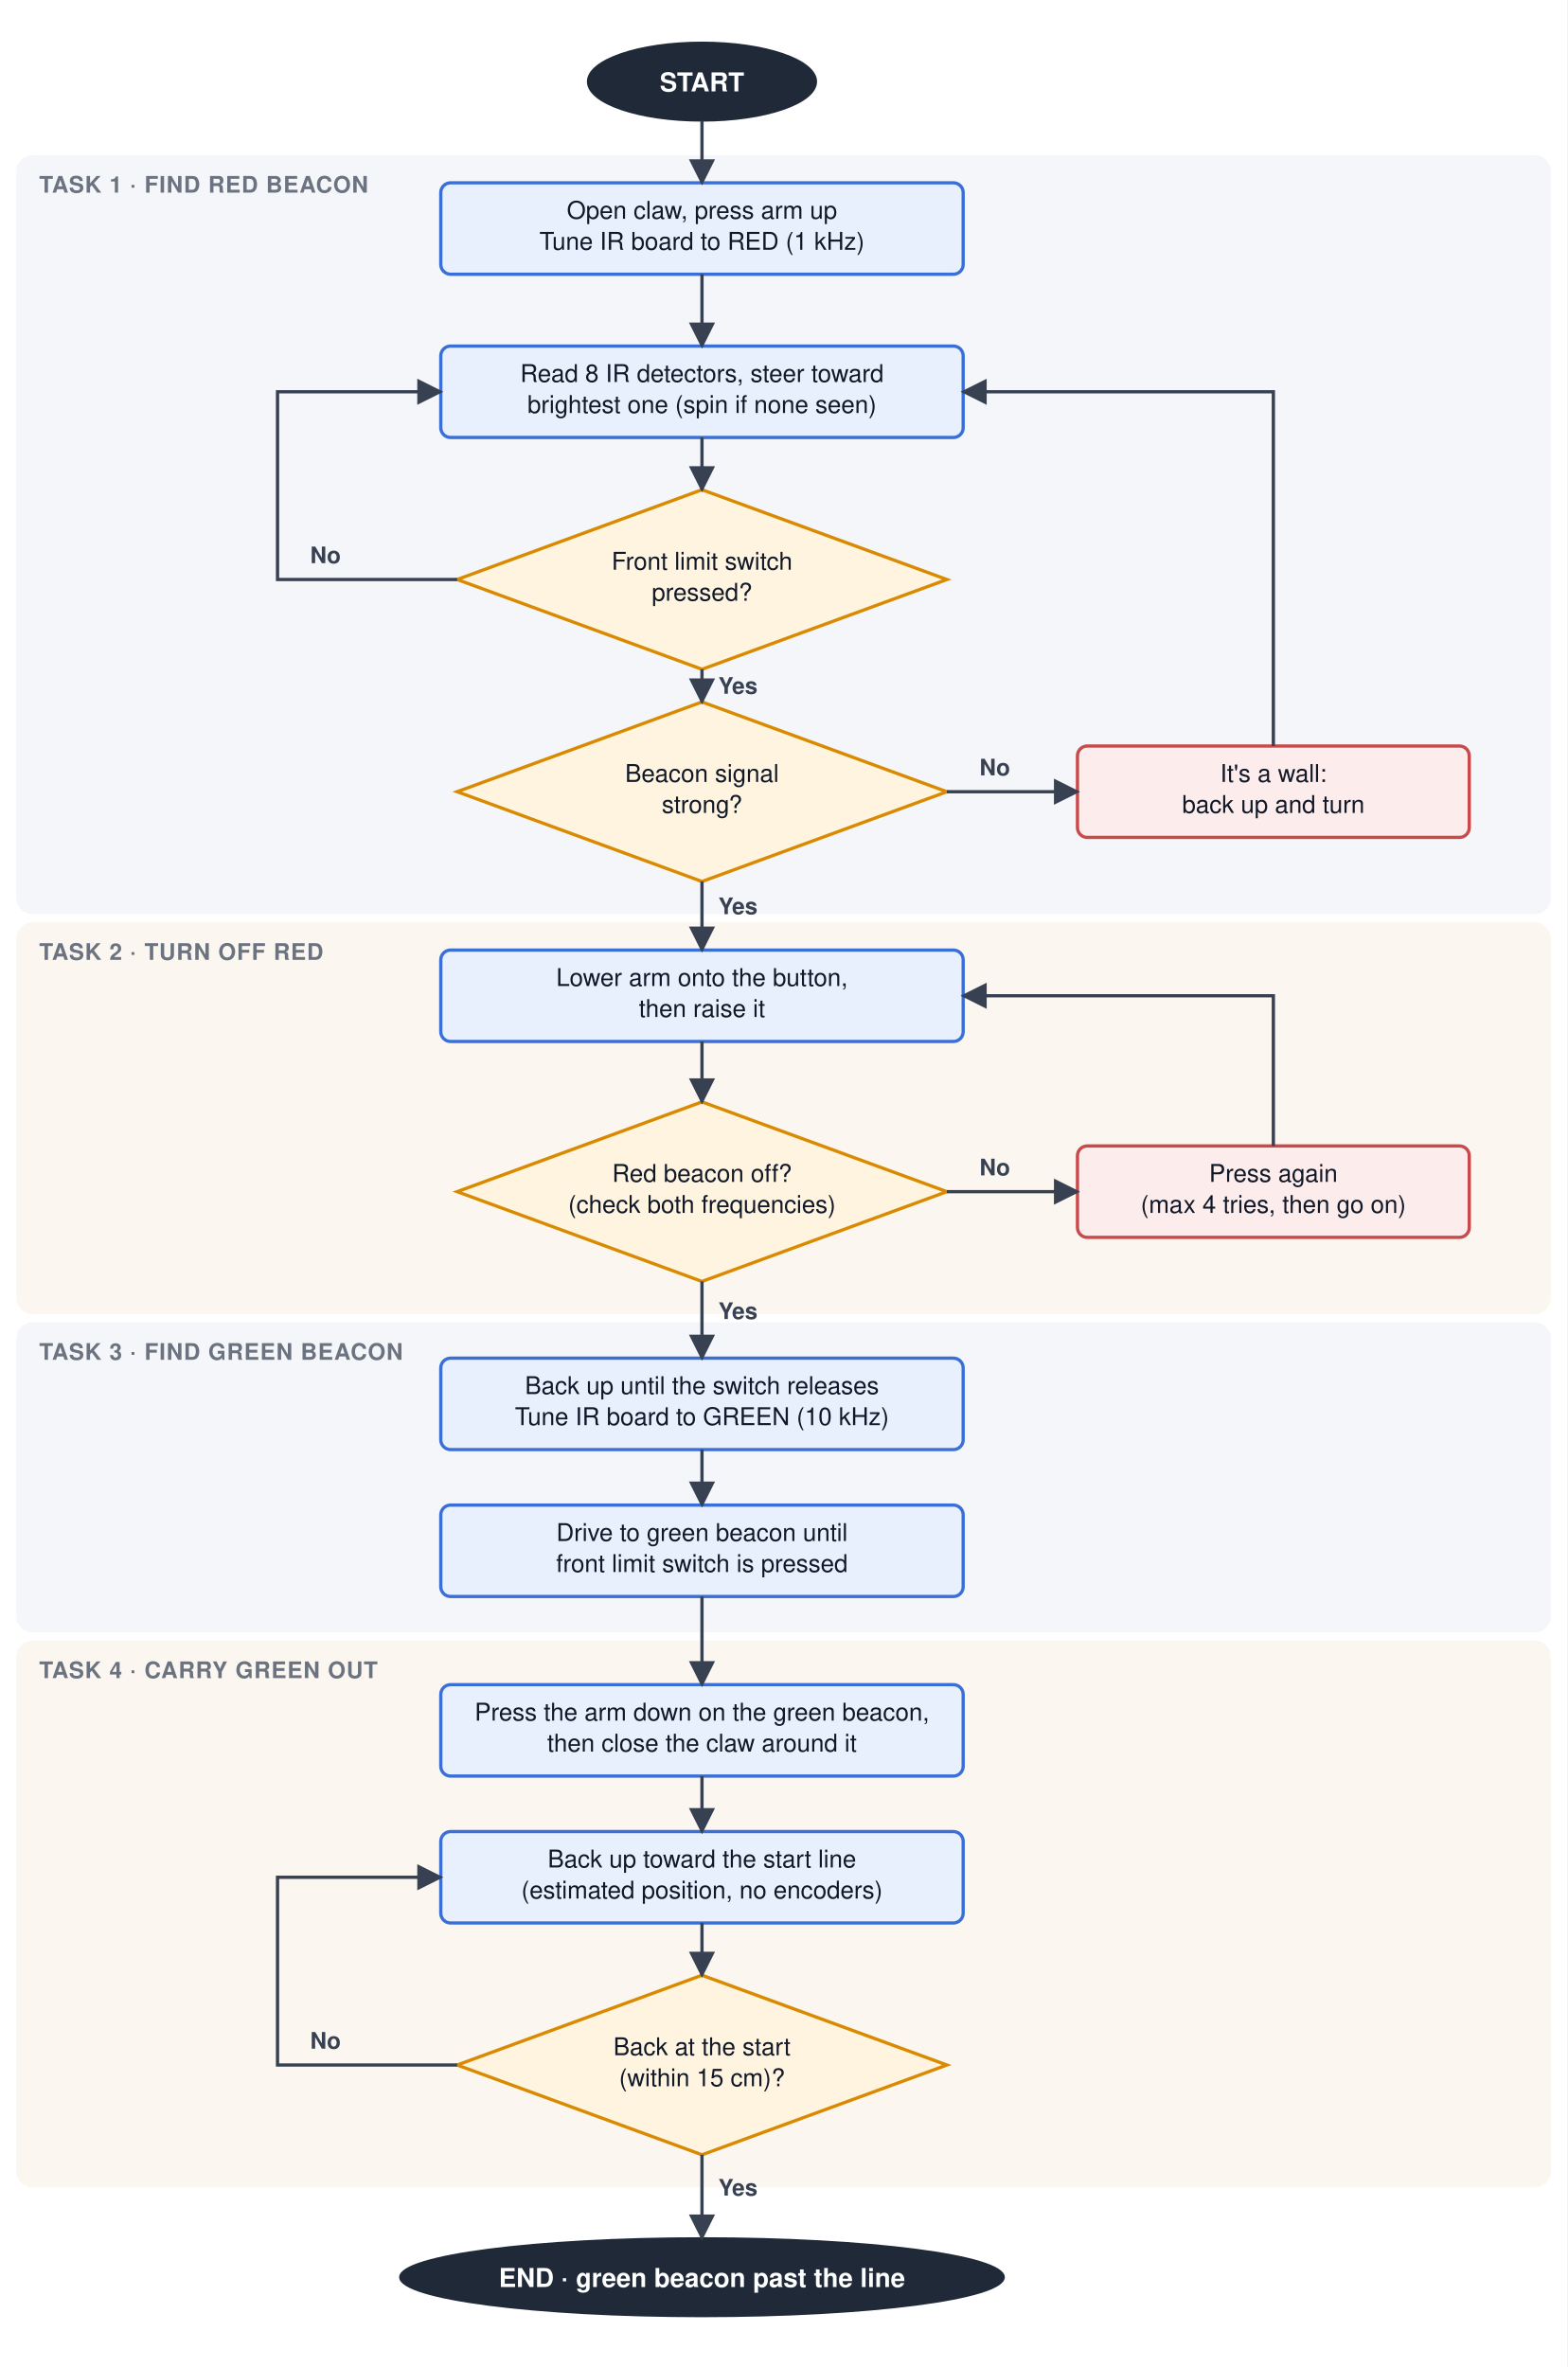
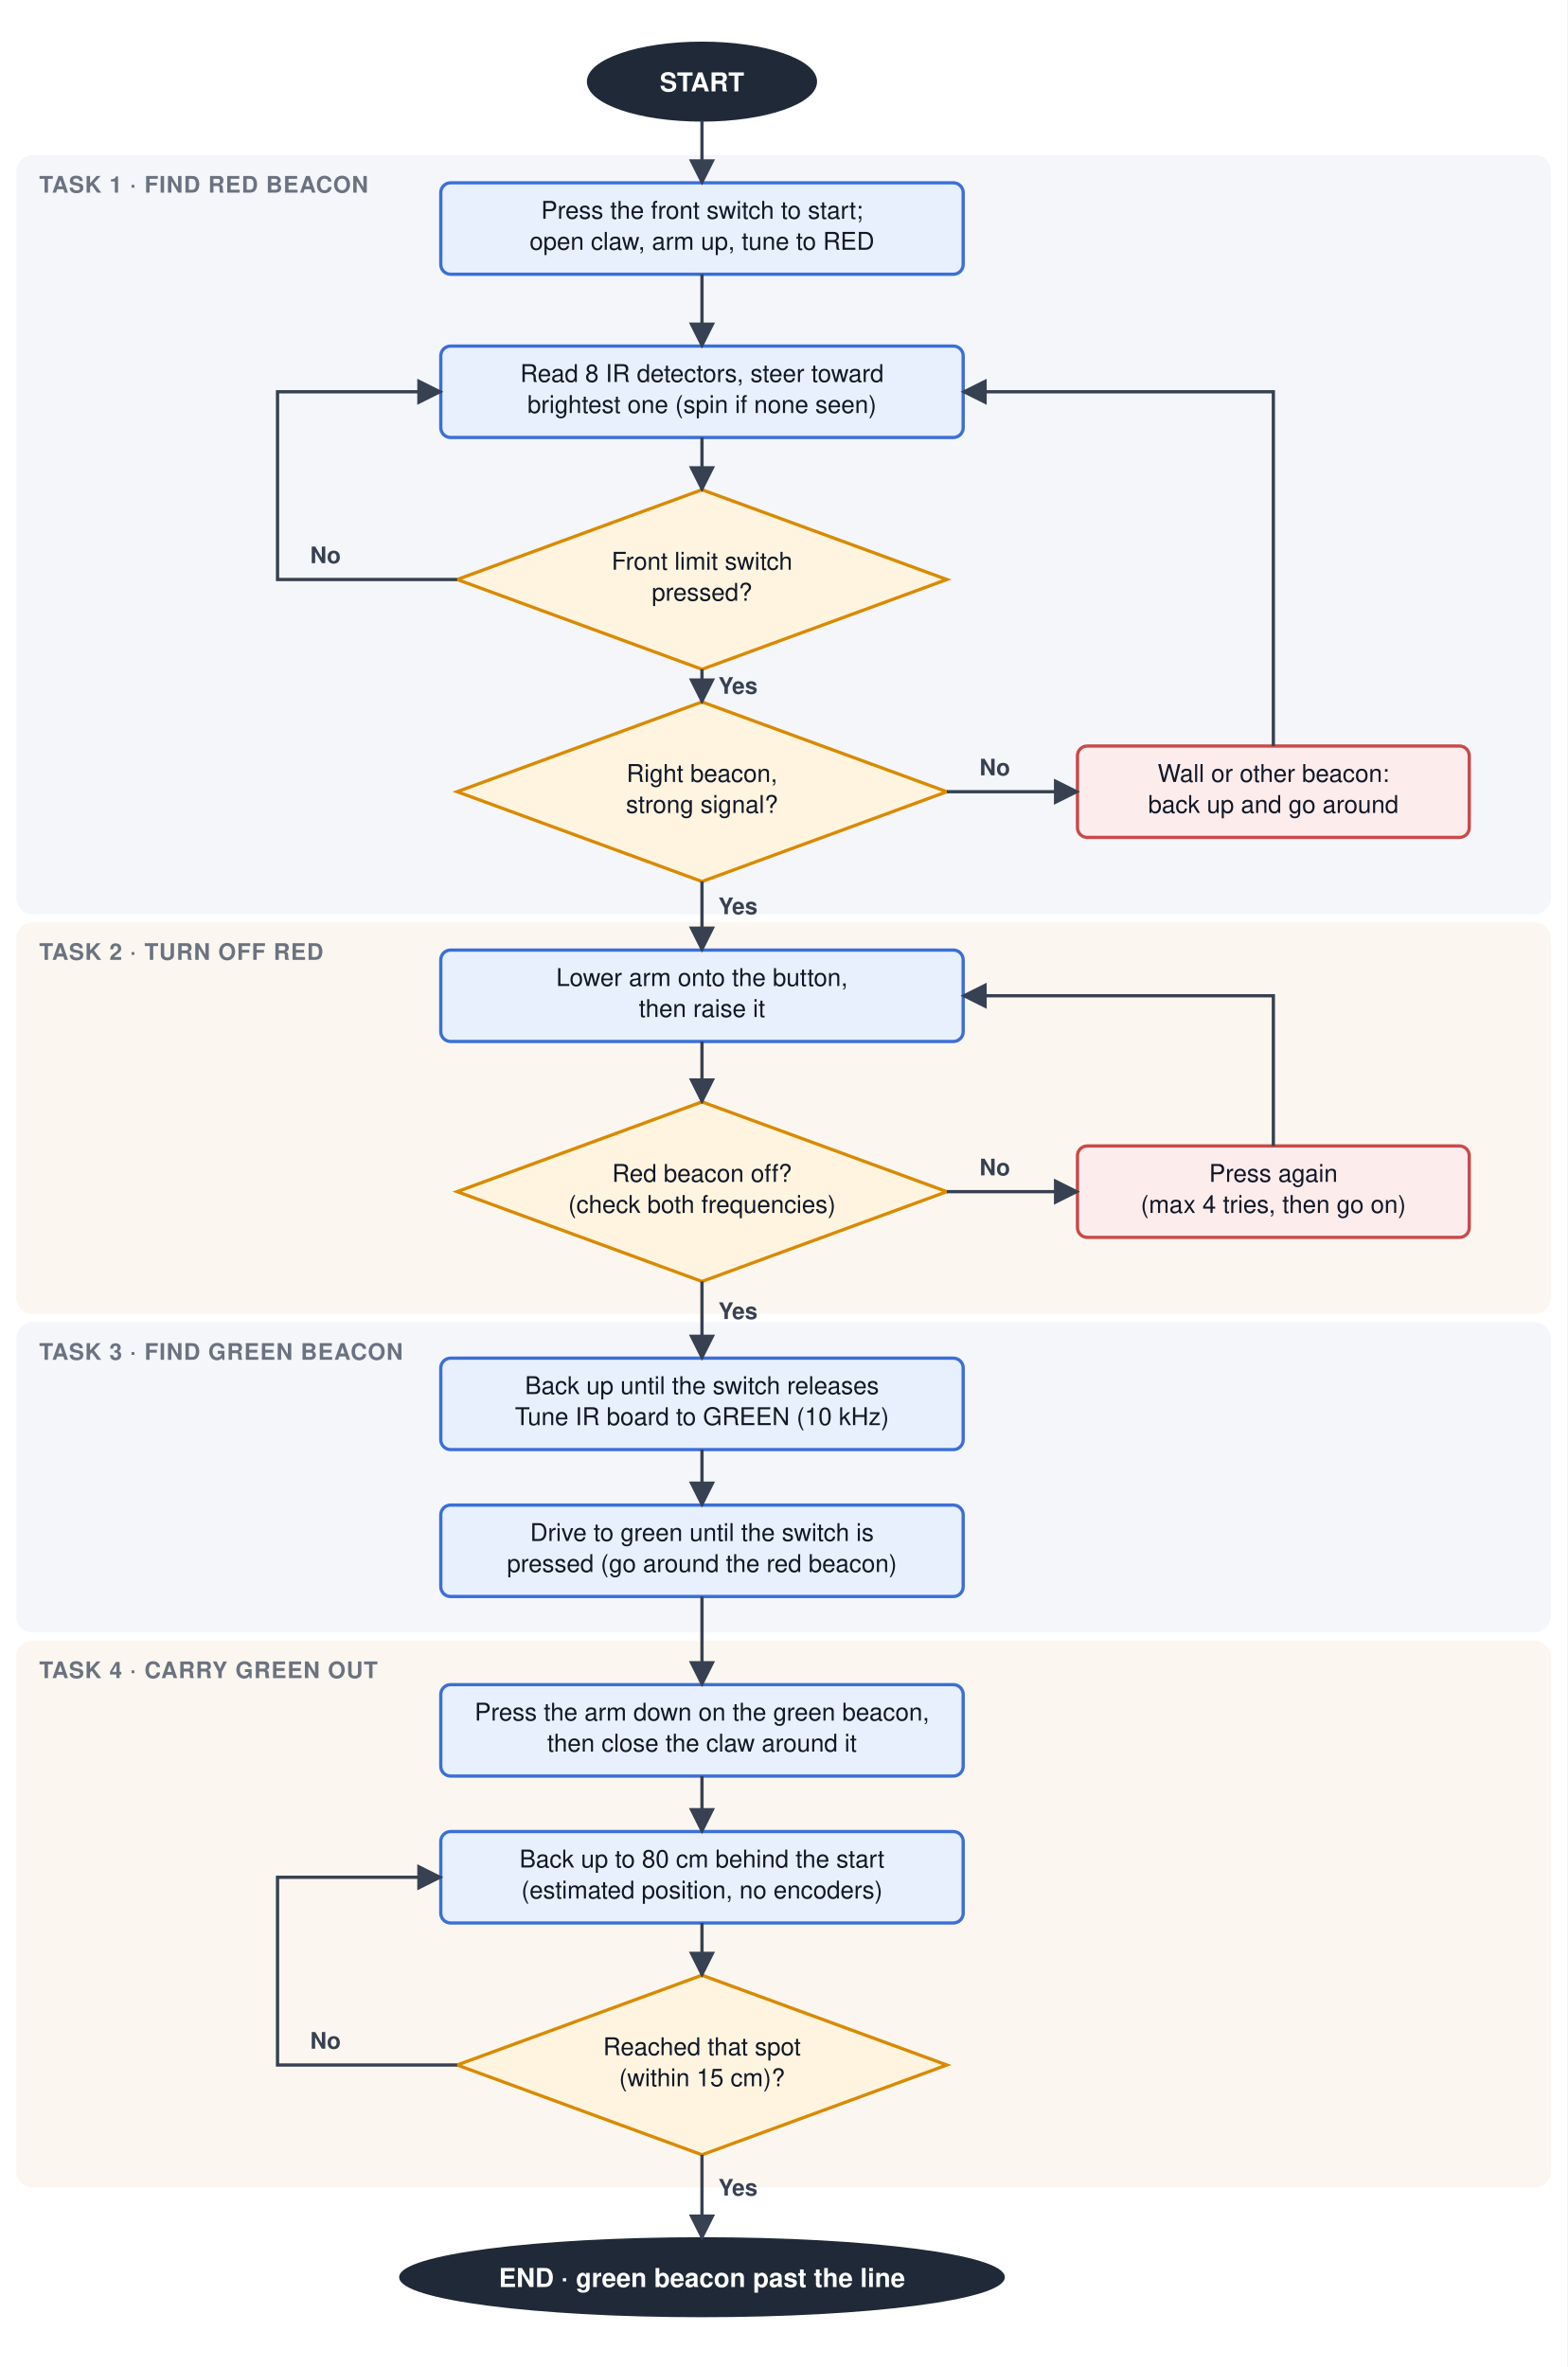
<svg xmlns="http://www.w3.org/2000/svg" width="960" height="1450" viewBox="0 0 960 1450" font-family="Helvetica, Arial, sans-serif">
  <defs>
    <marker id="arrow" viewBox="0 0 10 10" refX="9" refY="5" markerWidth="8" markerHeight="8" orient="auto-start-reverse">
      <path d="M0,0 L10,5 L0,10 z" fill="#374151" />
    </marker>
    <style>
      .band { stroke: none; }
      .band-label { font-size: 14px; font-weight: bold; fill: #6b7280; letter-spacing: 0.5px; }
      .action { fill: #e8f0fe; stroke: #3b6fd8; stroke-width: 2; }
      .decision { fill: #fff4e0; stroke: #d98a00; stroke-width: 2; }
      .recover { fill: #fdecec; stroke: #c94a4a; stroke-width: 2; }
      .terminal { fill: #1f2937; stroke: #1f2937; }
      .t { font-size: 15px; fill: #111827; text-anchor: middle; }
      .tw { font-size: 16px; font-weight: bold; fill: #ffffff; text-anchor: middle; }
      .yn { font-size: 14px; font-weight: bold; fill: #374151; }
      .line { fill: none; stroke: #374151; stroke-width: 2; marker-end: url(#arrow); }
    </style>
  </defs>
  <rect width="960" height="1450" fill="#ffffff" />
  <rect class="band" x="10" y="95" width="940" height="465" rx="10" fill="#f4f6fa" />
  <text class="band-label" x="24" y="118">TASK 1 · FIND RED BEACON</text>
  <rect class="band" x="10" y="565" width="940" height="240" rx="10" fill="#fbf7f0" />
  <text class="band-label" x="24" y="588">TASK 2 · TURN OFF RED</text>
  <rect class="band" x="10" y="810" width="940" height="190" rx="10" fill="#f4f6fa" />
  <text class="band-label" x="24" y="833">TASK 3 · FIND GREEN BEACON</text>
  <rect class="band" x="10" y="1005" width="940" height="335" rx="10" fill="#fbf7f0" />
  <text class="band-label" x="24" y="1028">TASK 4 · CARRY GREEN OUT</text>
  <ellipse class="terminal" cx="430" cy="50" rx="70" ry="24" />
  <text class="tw" x="430" y="56">START</text>
  <rect class="action" x="270" y="112" width="320" height="56" rx="6" />
-   <text class="t" x="430" y="134">Open claw, press arm up<tspan x="430" dy="19">Tune IR board to RED (1 kHz)</tspan>
+   <text class="t" x="430" y="134">Press the front switch to start;<tspan x="430" dy="19">open claw, arm up, tune to RED</tspan>
  </text>
  <rect class="action" x="270" y="212" width="320" height="56" rx="6" />
  <text class="t" x="430" y="234">Read 8 IR detectors, steer toward<tspan x="430" dy="19">brightest one (spin if none seen)</tspan>
  </text>
  <polygon class="decision" points="430,300 580,355 430,410 280,355" />
  <text class="t" x="430" y="349">Front limit switch<tspan x="430" dy="19">pressed?</tspan>
  </text>
  <polygon class="decision" points="430,430 580,485 430,540 280,485" />
-   <text class="t" x="430" y="479">Beacon signal<tspan x="430" dy="19">strong?</tspan>
+   <text class="t" x="430" y="479">Right beacon,<tspan x="430" dy="19">strong signal?</tspan>
  </text>
  <rect class="recover" x="660" y="457" width="240" height="56" rx="6" />
-   <text class="t" x="780" y="479">It's a wall:<tspan x="780" dy="19">back up and turn</tspan>
+   <text class="t" x="780" y="479">Wall or other beacon:<tspan x="780" dy="19">back up and go around</tspan>
  </text>
  <rect class="action" x="270" y="582" width="320" height="56" rx="6" />
  <text class="t" x="430" y="604">Lower arm onto the button,<tspan x="430" dy="19">then raise it</tspan>
  </text>
  <polygon class="decision" points="430,675 580,730 430,785 280,730" />
  <text class="t" x="430" y="724">Red beacon off?<tspan x="430" dy="19">(check both frequencies)</tspan>
  </text>
  <rect class="recover" x="660" y="702" width="240" height="56" rx="6" />
  <text class="t" x="780" y="724">Press again<tspan x="780" dy="19">(max 4 tries, then go on)</tspan>
  </text>
  <rect class="action" x="270" y="832" width="320" height="56" rx="6" />
  <text class="t" x="430" y="854">Back up until the switch releases<tspan x="430" dy="19">Tune IR board to GREEN (10 kHz)</tspan>
  </text>
  <rect class="action" x="270" y="922" width="320" height="56" rx="6" />
-   <text class="t" x="430" y="944">Drive to green beacon until<tspan x="430" dy="19">front limit switch is pressed</tspan>
+   <text class="t" x="430" y="944">Drive to green until the switch is<tspan x="430" dy="19">pressed (go around the red beacon)</tspan>
  </text>
  <rect class="action" x="270" y="1032" width="320" height="56" rx="6" />
  <text class="t" x="430" y="1054">Press the arm down on the green beacon,<tspan x="430" dy="19">then close the claw around it</tspan>
  </text>
  <rect class="action" x="270" y="1122" width="320" height="56" rx="6" />
-   <text class="t" x="430" y="1144">Back up toward the start line<tspan x="430" dy="19">(estimated position, no encoders)</tspan>
+   <text class="t" x="430" y="1144">Back up to 80 cm behind the start<tspan x="430" dy="19">(estimated position, no encoders)</tspan>
  </text>
  <polygon class="decision" points="430,1210 580,1265 430,1320 280,1265" />
-   <text class="t" x="430" y="1259">Back at the start<tspan x="430" dy="19">(within 15 cm)?</tspan>
+   <text class="t" x="430" y="1259">Reached that spot<tspan x="430" dy="19">(within 15 cm)?</tspan>
  </text>
  <ellipse class="terminal" cx="430" cy="1395" rx="185" ry="24" />
  <text class="tw" x="430" y="1401">END · green beacon past the line</text>
  <path class="line" d="M430,74 V112" />
  <path class="line" d="M430,168 V212" />
  <path class="line" d="M430,268 V300" />
  <path class="line" d="M430,410 V430" />
  <text class="yn" x="440" y="425">Yes</text>
  <path class="line" d="M430,540 V582" />
  <text class="yn" x="440" y="560">Yes</text>
  <path class="line" d="M430,638 V675" />
  <path class="line" d="M430,785 V832" />
  <text class="yn" x="440" y="808">Yes</text>
  <path class="line" d="M430,888 V922" />
  <path class="line" d="M430,978 V1032" />
  <path class="line" d="M430,1088 V1122" />
  <path class="line" d="M430,1178 V1210" />
  <path class="line" d="M430,1320 V1371" />
  <text class="yn" x="440" y="1345">Yes</text>
  <path class="line" d="M280,355 H170 V240 H270" />
  <text class="yn" x="190" y="345">No</text>
  <path class="line" d="M580,485 H660" />
  <text class="yn" x="600" y="475">No</text>
  <path class="line" d="M780,457 V240 H590" />
  <path class="line" d="M580,730 H660" />
  <text class="yn" x="600" y="720">No</text>
  <path class="line" d="M780,702 V610 H590" />
  <path class="line" d="M280,1265 H170 V1150 H270" />
  <text class="yn" x="190" y="1255">No</text>
</svg>
